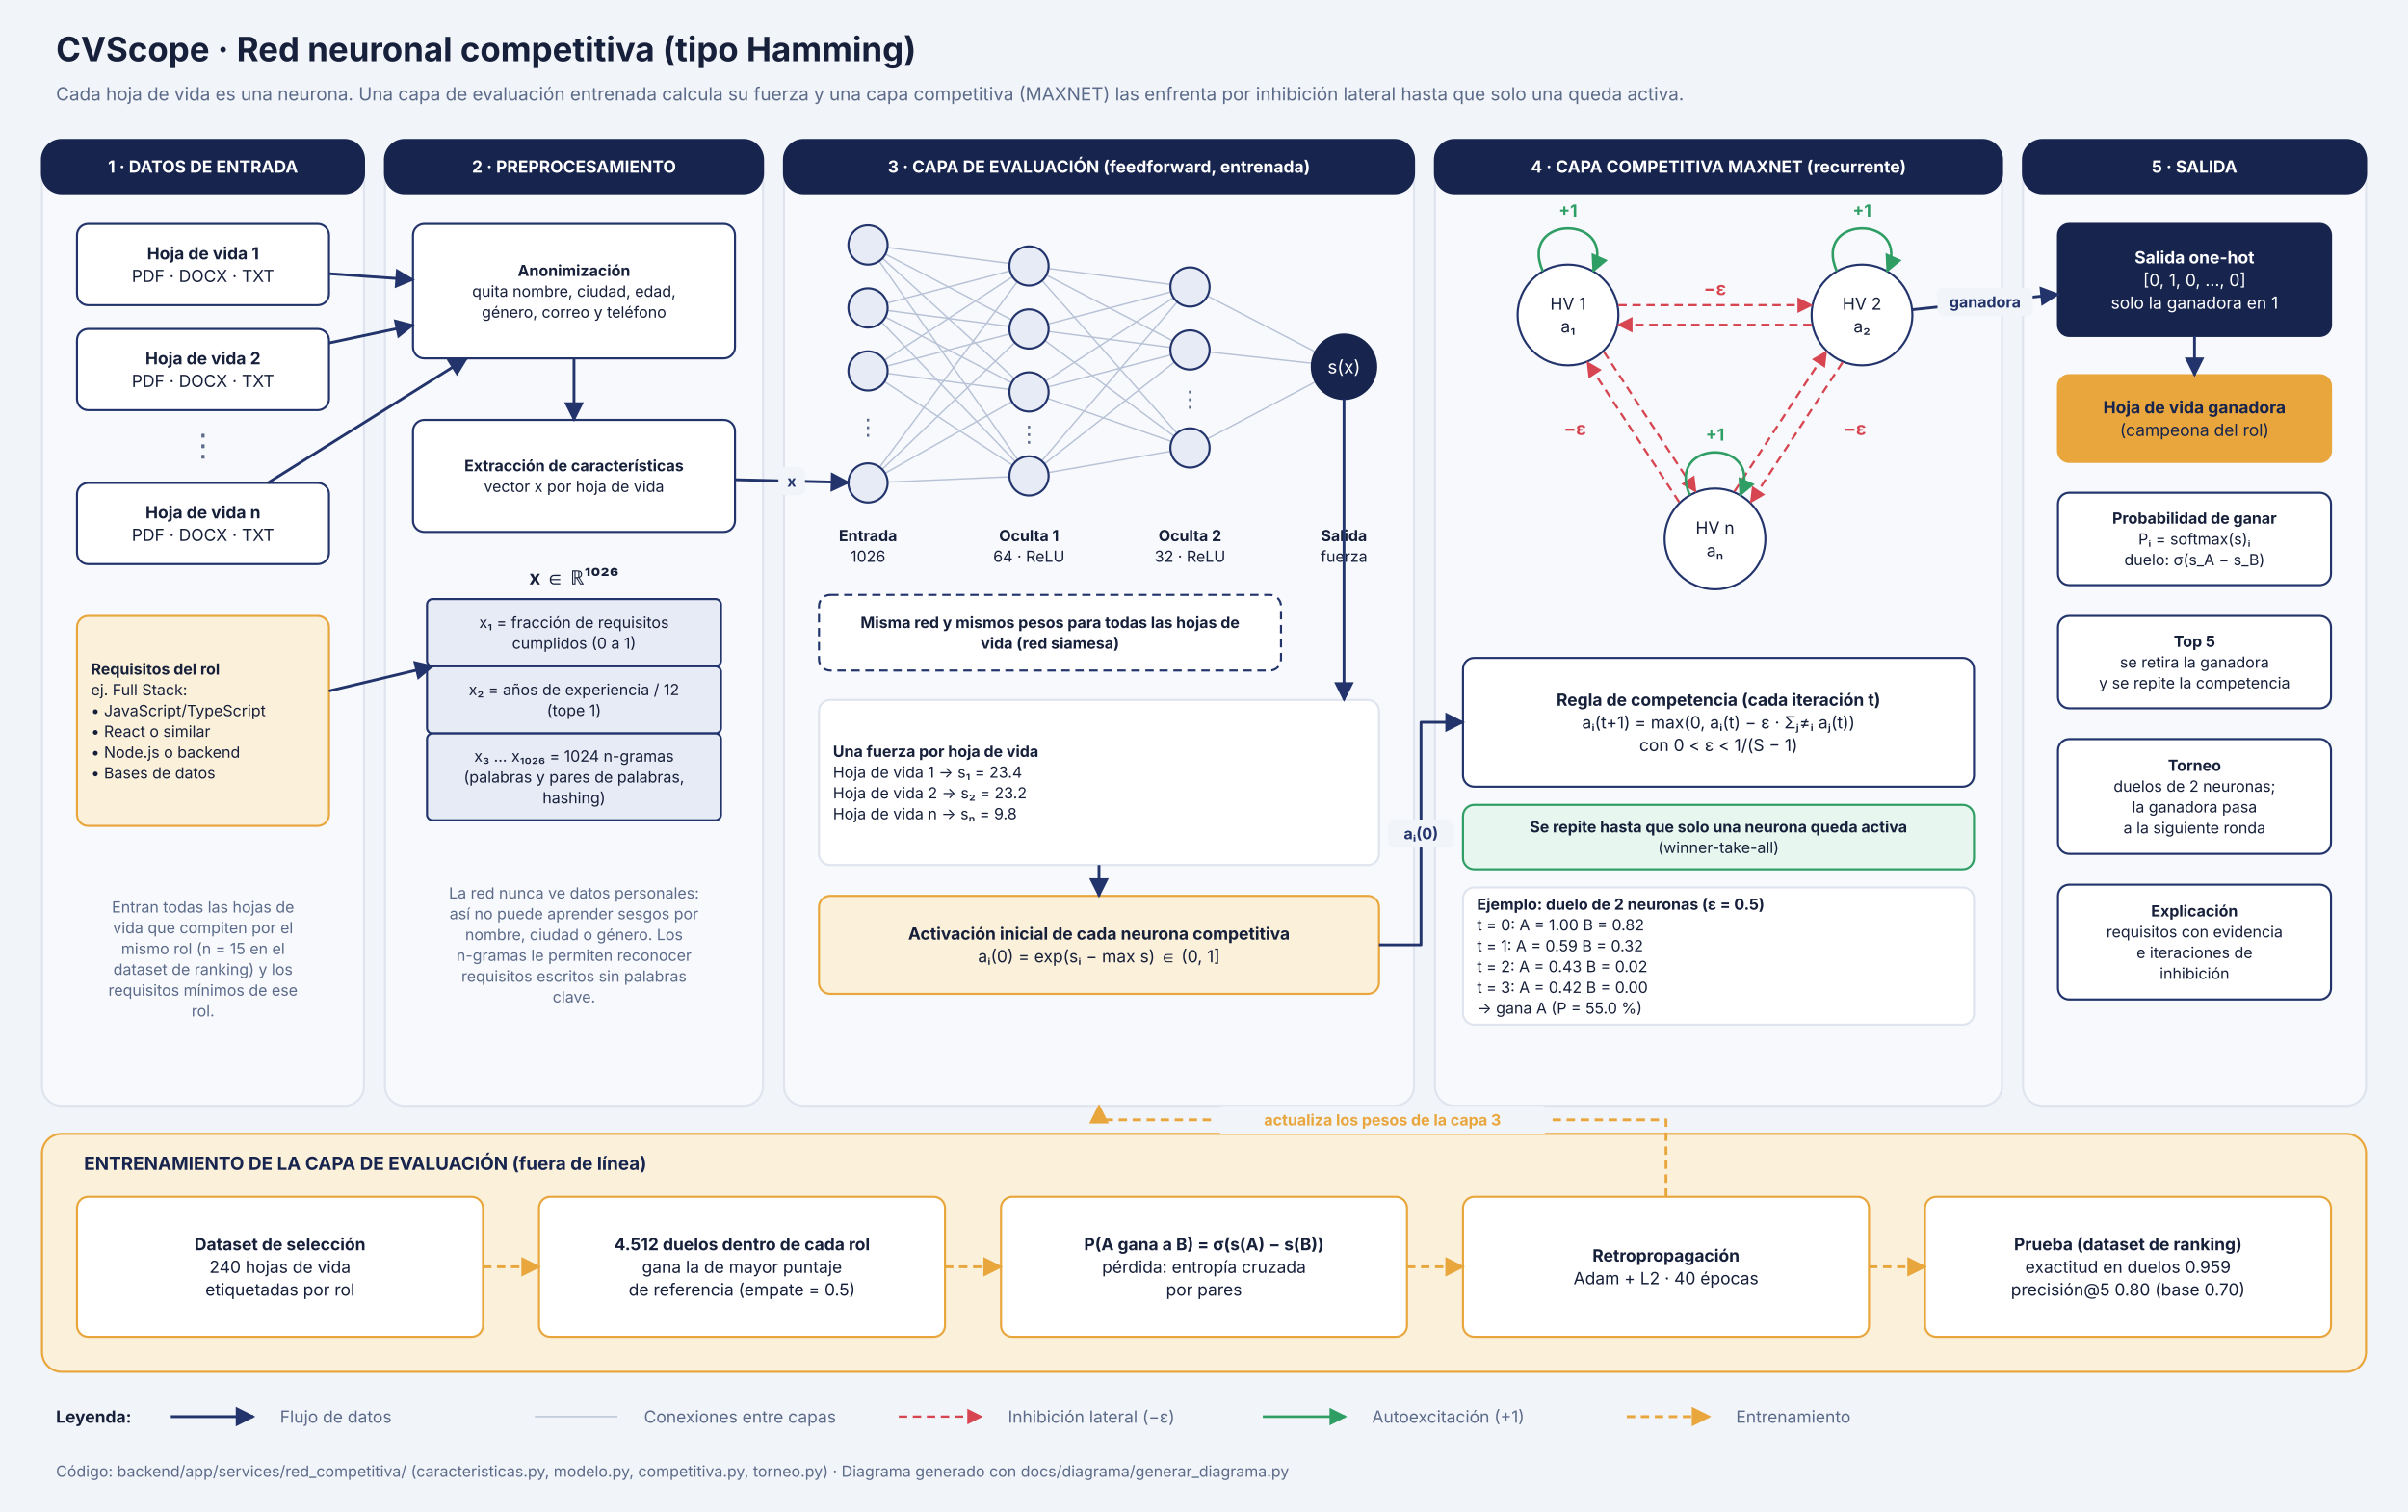
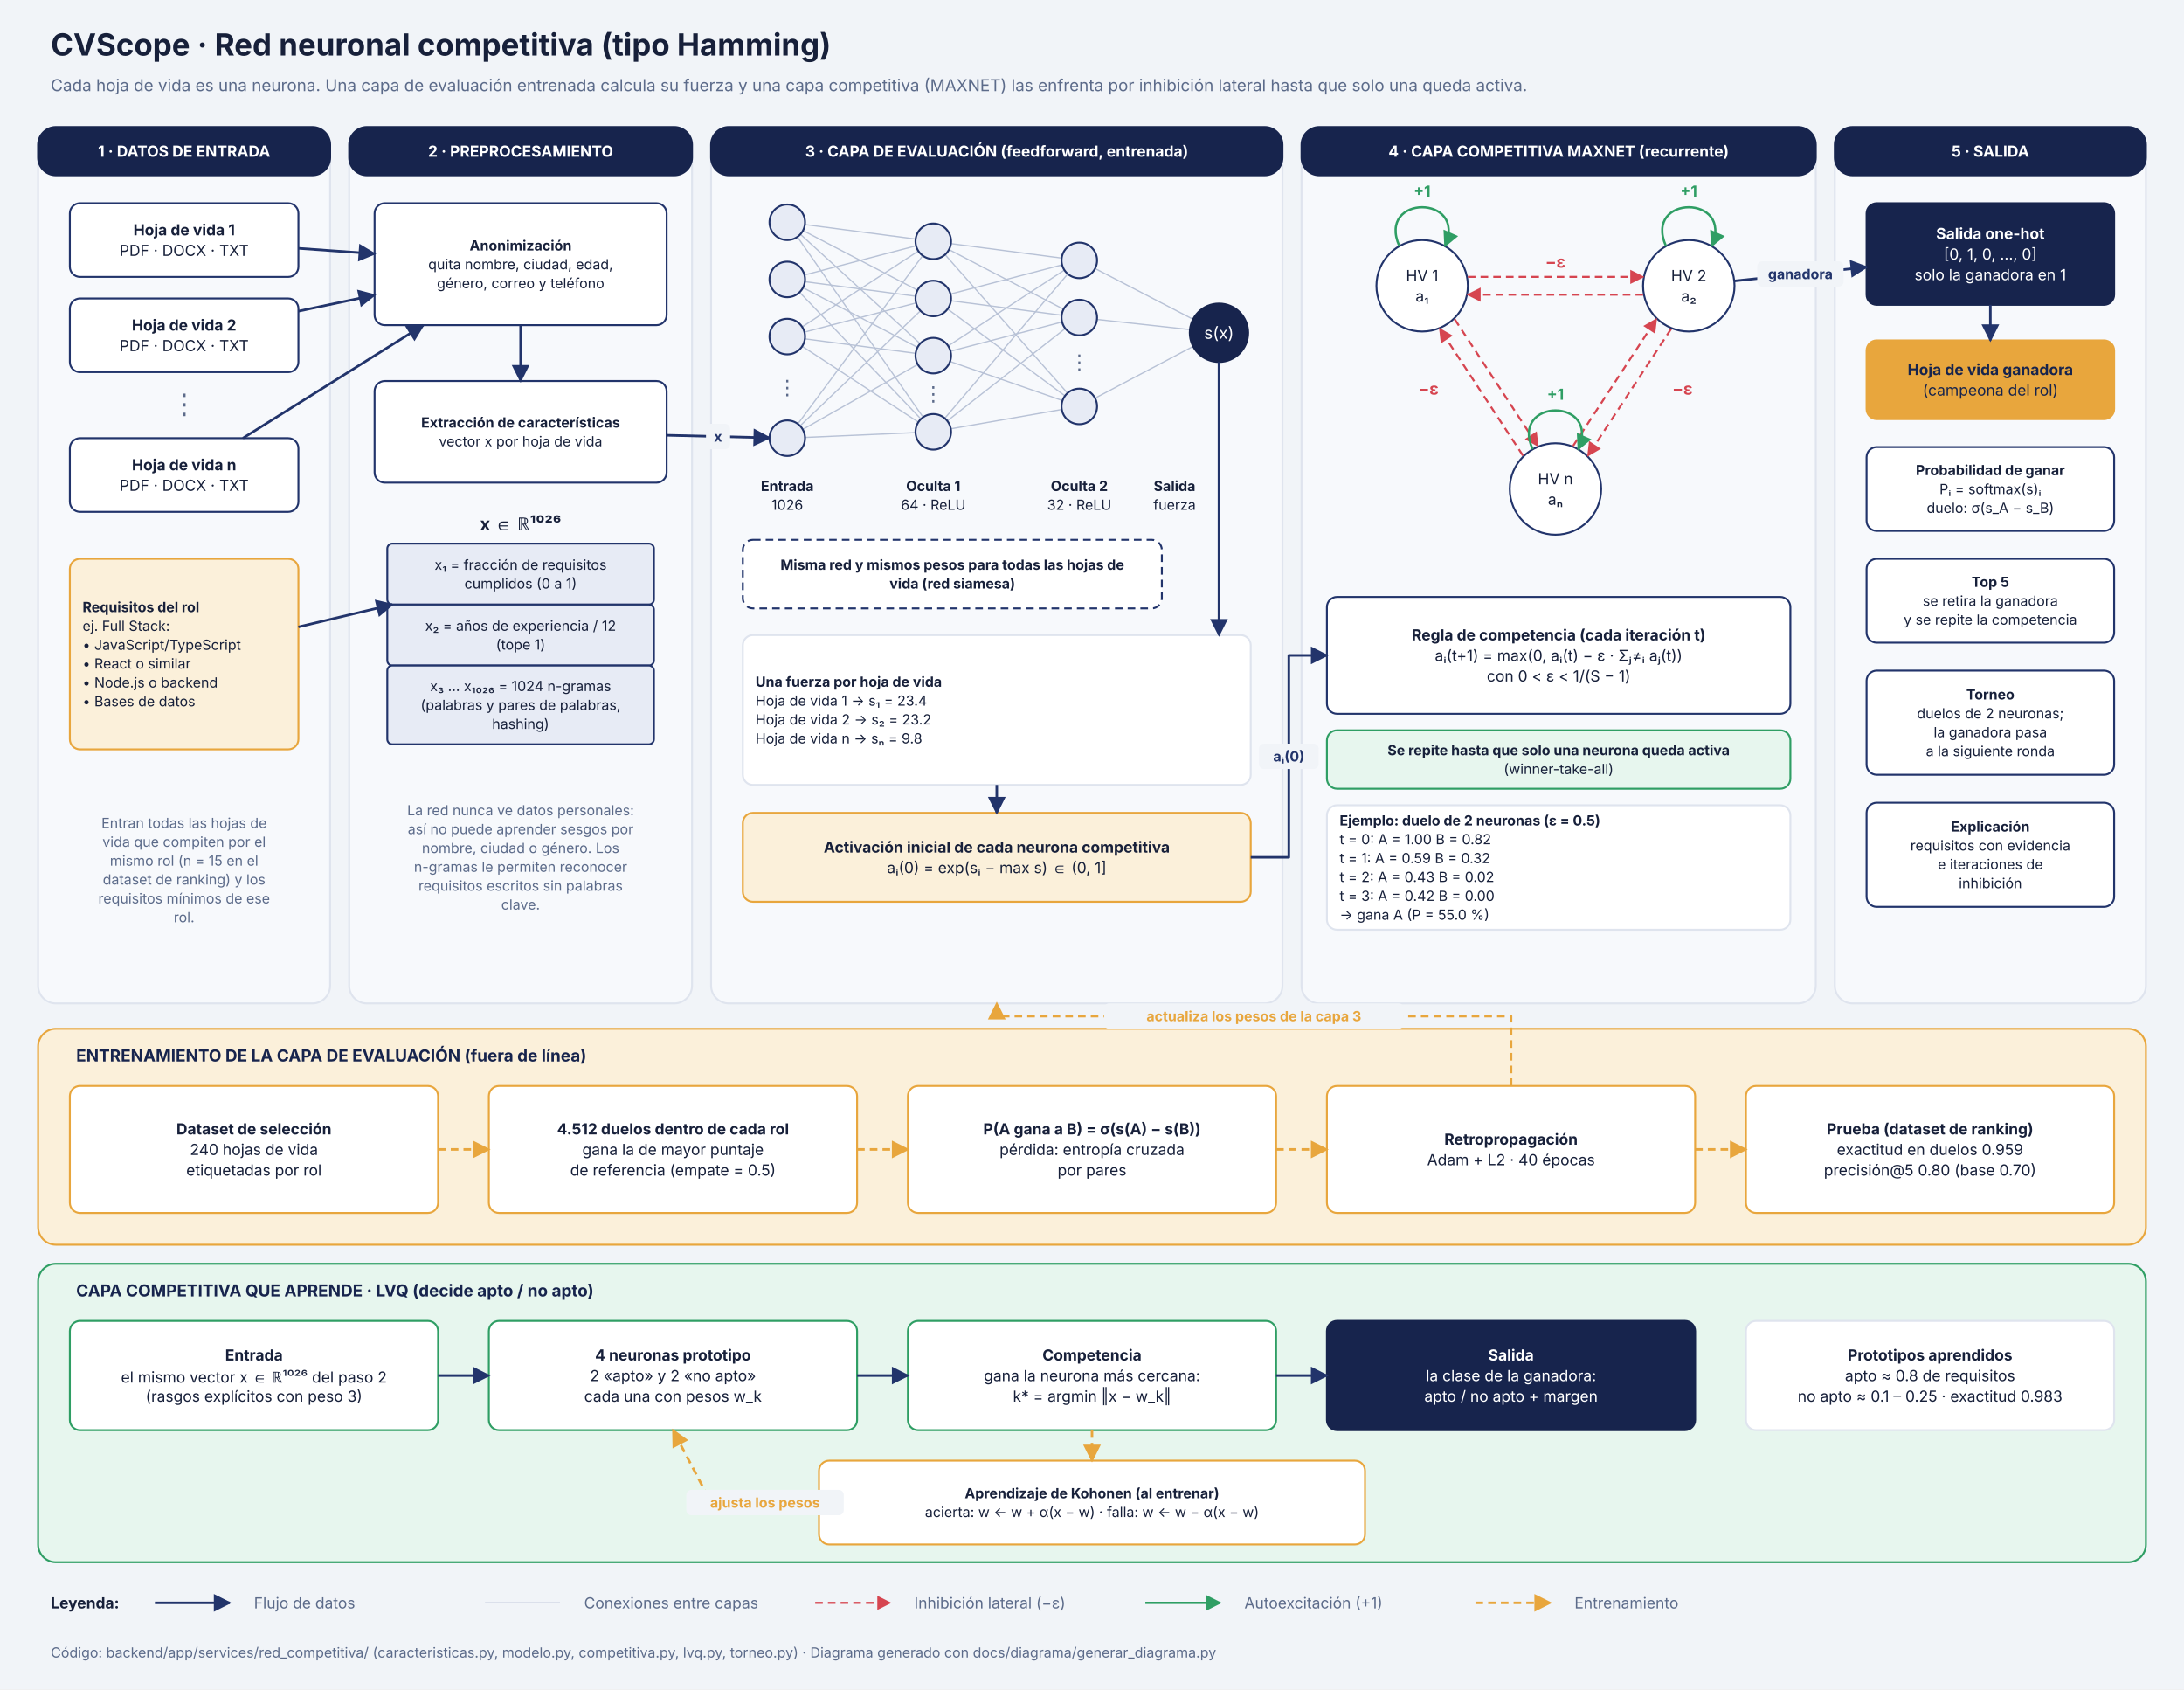
- <svg xmlns="http://www.w3.org/2000/svg" viewBox="0 0 1720 1080" width="1720" height="1080" font-family="Inter, Helvetica, Arial, sans-serif">
+ <svg xmlns="http://www.w3.org/2000/svg" viewBox="0 0 1720 1330" width="1720" height="1330" font-family="Inter, Helvetica, Arial, sans-serif">
  <defs>
    <marker id="punta-flujo" viewBox="0 0 10 10" refX="9" refY="5" markerWidth="7" markerHeight="7" orient="auto-start-reverse">
      <path d="M0,0 L10,5 L0,10 z" fill="#22346b" />
    </marker>
    <marker id="punta-conexion" viewBox="0 0 10 10" refX="9" refY="5" markerWidth="7" markerHeight="7" orient="auto-start-reverse">
      <path d="M0,0 L10,5 L0,10 z" fill="#b8c2d6" />
    </marker>
    <marker id="punta-inhibicion" viewBox="0 0 10 10" refX="9" refY="5" markerWidth="7" markerHeight="7" orient="auto-start-reverse">
      <path d="M0,0 L10,5 L0,10 z" fill="#d64550" />
    </marker>
    <marker id="punta-excitacion" viewBox="0 0 10 10" refX="9" refY="5" markerWidth="7" markerHeight="7" orient="auto-start-reverse">
      <path d="M0,0 L10,5 L0,10 z" fill="#2f9e64" />
    </marker>
    <marker id="punta-entrenamiento" viewBox="0 0 10 10" refX="9" refY="5" markerWidth="7" markerHeight="7" orient="auto-start-reverse">
      <path d="M0,0 L10,5 L0,10 z" fill="#e8a63d" />
    </marker>
  </defs>
-   <rect width="1720" height="1080" fill="#f1f4f8" />
+   <rect width="1720" height="1330" fill="#f1f4f8" />
  <rect x="30" y="100" width="230" height="690" rx="14" fill="#f7f9fc" stroke="#dfe4ee" stroke-width="1.5" />
  <rect x="30" y="100" width="230" height="38" rx="14" fill="#17244d" stroke="#17244d" stroke-width="1.5" />
  <text x="145.0" y="119.0" font-size="12" font-weight="700" fill="#ffffff" text-anchor="middle" dominant-baseline="central">1 · DATOS DE ENTRADA</text>
  <rect x="275" y="100" width="270" height="690" rx="14" fill="#f7f9fc" stroke="#dfe4ee" stroke-width="1.5" />
  <rect x="275" y="100" width="270" height="38" rx="14" fill="#17244d" stroke="#17244d" stroke-width="1.5" />
  <text x="410.0" y="119.0" font-size="12" font-weight="700" fill="#ffffff" text-anchor="middle" dominant-baseline="central">2 · PREPROCESAMIENTO</text>
  <rect x="560" y="100" width="450" height="690" rx="14" fill="#f7f9fc" stroke="#dfe4ee" stroke-width="1.5" />
  <rect x="560" y="100" width="450" height="38" rx="14" fill="#17244d" stroke="#17244d" stroke-width="1.5" />
  <text x="785.0" y="119.0" font-size="12" font-weight="700" fill="#ffffff" text-anchor="middle" dominant-baseline="central">3 · CAPA DE EVALUACIÓN (feedforward, entrenada)</text>
  <rect x="1025" y="100" width="405" height="690" rx="14" fill="#f7f9fc" stroke="#dfe4ee" stroke-width="1.5" />
  <rect x="1025" y="100" width="405" height="38" rx="14" fill="#17244d" stroke="#17244d" stroke-width="1.5" />
  <text x="1227.5" y="119.0" font-size="12" font-weight="700" fill="#ffffff" text-anchor="middle" dominant-baseline="central">4 · CAPA COMPETITIVA MAXNET (recurrente)</text>
  <rect x="1445" y="100" width="245" height="690" rx="14" fill="#f7f9fc" stroke="#dfe4ee" stroke-width="1.5" />
  <rect x="1445" y="100" width="245" height="38" rx="14" fill="#17244d" stroke="#17244d" stroke-width="1.5" />
  <text x="1567.5" y="119.0" font-size="12" font-weight="700" fill="#ffffff" text-anchor="middle" dominant-baseline="central">5 · SALIDA</text>
  <rect x="30" y="810" width="1660" height="170" rx="14" fill="#fbf0da" stroke="#e8a63d" stroke-width="1.5" />
+   <rect x="30" y="995" width="1660" height="235" rx="14" fill="#e7f6ee" stroke="#2f9e64" stroke-width="1.5" />
  <polyline points="633.9,176.8 721.1,188.2" fill="none" stroke="#b8c2d6" stroke-width="1" stroke-linejoin="round" />
  <polyline points="632.4,181.5 722.6,228.5" fill="none" stroke="#b8c2d6" stroke-width="1" stroke-linejoin="round" />
  <polyline points="630.3,184.4 724.7,270.6" fill="none" stroke="#b8c2d6" stroke-width="1" stroke-linejoin="round" />
  <polyline points="628.0,186.5 727.0,328.5" fill="none" stroke="#b8c2d6" stroke-width="1" stroke-linejoin="round" />
  <polyline points="633.5,216.5 721.5,193.5" fill="none" stroke="#b8c2d6" stroke-width="1" stroke-linejoin="round" />
  <polyline points="633.9,221.8 721.1,233.2" fill="none" stroke="#b8c2d6" stroke-width="1" stroke-linejoin="round" />
  <polyline points="632.4,226.5 722.6,273.5" fill="none" stroke="#b8c2d6" stroke-width="1" stroke-linejoin="round" />
  <polyline points="629.7,230.1 725.3,329.9" fill="none" stroke="#b8c2d6" stroke-width="1" stroke-linejoin="round" />
  <polyline points="631.7,257.4 723.3,197.6" fill="none" stroke="#b8c2d6" stroke-width="1" stroke-linejoin="round" />
  <polyline points="633.5,261.5 721.5,238.5" fill="none" stroke="#b8c2d6" stroke-width="1" stroke-linejoin="round" />
  <polyline points="633.9,266.8 721.1,278.2" fill="none" stroke="#b8c2d6" stroke-width="1" stroke-linejoin="round" />
  <polyline points="631.7,272.6 723.3,332.4" fill="none" stroke="#b8c2d6" stroke-width="1" stroke-linejoin="round" />
  <polyline points="628.3,333.8 726.7,201.2" fill="none" stroke="#b8c2d6" stroke-width="1" stroke-linejoin="round" />
  <polyline points="630.1,335.3 724.9,244.7" fill="none" stroke="#b8c2d6" stroke-width="1" stroke-linejoin="round" />
  <polyline points="632.2,338.1 722.8,286.9" fill="none" stroke="#b8c2d6" stroke-width="1" stroke-linejoin="round" />
  <polyline points="634.0,344.4 721.0,340.6" fill="none" stroke="#b8c2d6" stroke-width="1" stroke-linejoin="round" />
  <polyline points="748.9,191.8 836.1,203.2" fill="none" stroke="#b8c2d6" stroke-width="1" stroke-linejoin="round" />
  <polyline points="747.4,196.5 837.6,243.5" fill="none" stroke="#b8c2d6" stroke-width="1" stroke-linejoin="round" />
  <polyline points="744.3,200.5 840.7,309.5" fill="none" stroke="#b8c2d6" stroke-width="1" stroke-linejoin="round" />
  <polyline points="748.5,231.5 836.5,208.5" fill="none" stroke="#b8c2d6" stroke-width="1" stroke-linejoin="round" />
  <polyline points="748.9,236.8 836.1,248.2" fill="none" stroke="#b8c2d6" stroke-width="1" stroke-linejoin="round" />
  <polyline points="746.3,243.3 838.7,311.7" fill="none" stroke="#b8c2d6" stroke-width="1" stroke-linejoin="round" />
  <polyline points="746.7,272.4 838.3,212.6" fill="none" stroke="#b8c2d6" stroke-width="1" stroke-linejoin="round" />
  <polyline points="748.5,276.5 836.5,253.5" fill="none" stroke="#b8c2d6" stroke-width="1" stroke-linejoin="round" />
  <polyline points="748.2,284.6 836.8,315.4" fill="none" stroke="#b8c2d6" stroke-width="1" stroke-linejoin="round" />
  <polyline points="744.1,329.3 840.9,215.7" fill="none" stroke="#b8c2d6" stroke-width="1" stroke-linejoin="round" />
  <polyline points="746.0,331.4 839.0,258.6" fill="none" stroke="#b8c2d6" stroke-width="1" stroke-linejoin="round" />
  <polyline points="748.8,337.6 836.2,322.4" fill="none" stroke="#b8c2d6" stroke-width="1" stroke-linejoin="round" />
  <polyline points="862.4,211.4 939.6,251.4" fill="none" stroke="#b8c2d6" stroke-width="1" stroke-linejoin="round" />
  <polyline points="863.9,251.5 937.1,259.5" fill="none" stroke="#b8c2d6" stroke-width="1" stroke-linejoin="round" />
  <polyline points="862.4,313.5 939.7,272.7" fill="none" stroke="#b8c2d6" stroke-width="1" stroke-linejoin="round" />
-   <polyline points="382.0,1012.0 441.0,1012.0" fill="none" stroke="#b8c2d6" stroke-width="1" stroke-linejoin="round" />
+   <polyline points="382.0,1262.0 441.0,1262.0" fill="none" stroke="#b8c2d6" stroke-width="1" stroke-linejoin="round" />
  <text x="40.0" y="35.0" font-size="24" font-weight="700" fill="#17203a" text-anchor="start" dominant-baseline="central">CVScope · Red neuronal competitiva (tipo Hamming)</text>
  <text x="40.0" y="67.0" font-size="13" font-weight="400" fill="#5c6b8a" text-anchor="start" dominant-baseline="central">Cada hoja de vida es una neurona. Una capa de evaluación entrenada calcula su fuerza y una capa competitiva (MAXNET) las enfrenta por inhibición lateral hasta que solo una queda activa.</text>
  <rect x="55" y="160" width="180" height="58" rx="8" fill="#ffffff" stroke="#22346b" stroke-width="1.5" />
  <text x="145.0" y="180.9" font-size="12" font-weight="700" fill="#17203a" text-anchor="middle" dominant-baseline="central">Hoja de vida 1</text>
  <text x="145.0" y="197.1" font-size="12" font-weight="400" fill="#17203a" text-anchor="middle" dominant-baseline="central">PDF · DOCX · TXT</text>
  <rect x="55" y="235" width="180" height="58" rx="8" fill="#ffffff" stroke="#22346b" stroke-width="1.5" />
  <text x="145.0" y="255.9" font-size="12" font-weight="700" fill="#17203a" text-anchor="middle" dominant-baseline="central">Hoja de vida 2</text>
  <text x="145.0" y="272.1" font-size="12" font-weight="400" fill="#17203a" text-anchor="middle" dominant-baseline="central">PDF · DOCX · TXT</text>
  <rect x="55" y="345" width="180" height="58" rx="8" fill="#ffffff" stroke="#22346b" stroke-width="1.5" />
  <text x="145.0" y="365.9" font-size="12" font-weight="700" fill="#17203a" text-anchor="middle" dominant-baseline="central">Hoja de vida n</text>
  <text x="145.0" y="382.1" font-size="12" font-weight="400" fill="#17203a" text-anchor="middle" dominant-baseline="central">PDF · DOCX · TXT</text>
  <text x="145.0" y="318.0" font-size="22" font-weight="400" fill="#5c6b8a" text-anchor="middle" dominant-baseline="central">⋮</text>
  <rect x="55" y="440" width="180" height="150" rx="8" fill="#fbf0da" stroke="#e8a63d" stroke-width="1.5" />
  <text x="65.0" y="477.9" font-size="11" font-weight="700" fill="#17203a" text-anchor="start" dominant-baseline="central">Requisitos del rol</text>
  <text x="65.0" y="492.7" font-size="11" font-weight="400" fill="#17203a" text-anchor="start" dominant-baseline="central">ej. Full Stack:</text>
  <text x="65.0" y="507.6" font-size="11" font-weight="400" fill="#17203a" text-anchor="start" dominant-baseline="central">• JavaScript/TypeScript</text>
  <text x="65.0" y="522.4" font-size="11" font-weight="400" fill="#17203a" text-anchor="start" dominant-baseline="central">• React o similar</text>
  <text x="65.0" y="537.3" font-size="11" font-weight="400" fill="#17203a" text-anchor="start" dominant-baseline="central">• Node.js o backend</text>
  <text x="65.0" y="552.1" font-size="11" font-weight="400" fill="#17203a" text-anchor="start" dominant-baseline="central">• Bases de datos</text>
  <text x="145.0" y="647.9" font-size="11" font-weight="400" fill="#5c6b8a" text-anchor="middle" dominant-baseline="central">Entran todas las hojas de</text>
  <text x="145.0" y="662.7" font-size="11" font-weight="400" fill="#5c6b8a" text-anchor="middle" dominant-baseline="central">vida que compiten por el</text>
  <text x="145.0" y="677.6" font-size="11" font-weight="400" fill="#5c6b8a" text-anchor="middle" dominant-baseline="central">mismo rol (n = 15 en el</text>
  <text x="145.0" y="692.4" font-size="11" font-weight="400" fill="#5c6b8a" text-anchor="middle" dominant-baseline="central">dataset de ranking) y los</text>
  <text x="145.0" y="707.3" font-size="11" font-weight="400" fill="#5c6b8a" text-anchor="middle" dominant-baseline="central">requisitos mínimos de ese</text>
  <text x="145.0" y="722.1" font-size="11" font-weight="400" fill="#5c6b8a" text-anchor="middle" dominant-baseline="central">rol.</text>
  <rect x="295" y="160" width="230" height="96" rx="8" fill="#ffffff" stroke="#22346b" stroke-width="1.5" />
  <text x="410.0" y="193.2" font-size="11" font-weight="700" fill="#17203a" text-anchor="middle" dominant-baseline="central">Anonimización</text>
  <text x="410.0" y="208.0" font-size="11" font-weight="400" fill="#17203a" text-anchor="middle" dominant-baseline="central">quita nombre, ciudad, edad,</text>
  <text x="410.0" y="222.9" font-size="11" font-weight="400" fill="#17203a" text-anchor="middle" dominant-baseline="central">género, correo y teléfono</text>
  <rect x="295" y="300" width="230" height="80" rx="8" fill="#ffffff" stroke="#22346b" stroke-width="1.5" />
  <text x="410.0" y="332.6" font-size="11" font-weight="700" fill="#17203a" text-anchor="middle" dominant-baseline="central">Extracción de características</text>
  <text x="410.0" y="347.4" font-size="11" font-weight="400" fill="#17203a" text-anchor="middle" dominant-baseline="central">vector x por hoja de vida</text>
  <text x="410.0" y="411.0" font-size="14" font-weight="700" fill="#17203a" text-anchor="middle" dominant-baseline="central">x ∈ ℝ¹⁰²⁶</text>
  <rect x="305" y="428" width="210" height="48" rx="4" fill="#e7ebf5" stroke="#22346b" stroke-width="1.5" />
  <text x="410.0" y="444.6" font-size="11" font-weight="400" fill="#17203a" text-anchor="middle" dominant-baseline="central">x₁ = fracción de requisitos</text>
  <text x="410.0" y="459.4" font-size="11" font-weight="400" fill="#17203a" text-anchor="middle" dominant-baseline="central">cumplidos (0 a 1)</text>
  <rect x="305" y="476" width="210" height="48" rx="4" fill="#e7ebf5" stroke="#22346b" stroke-width="1.5" />
  <text x="410.0" y="492.6" font-size="11" font-weight="400" fill="#17203a" text-anchor="middle" dominant-baseline="central">x₂ = años de experiencia / 12</text>
  <text x="410.0" y="507.4" font-size="11" font-weight="400" fill="#17203a" text-anchor="middle" dominant-baseline="central">(tope 1)</text>
  <rect x="305" y="524" width="210" height="62" rx="4" fill="#e7ebf5" stroke="#22346b" stroke-width="1.5" />
  <text x="410.0" y="540.1" font-size="11" font-weight="400" fill="#17203a" text-anchor="middle" dominant-baseline="central">x₃ … x₁₀₂₆ = 1024 n-gramas</text>
  <text x="410.0" y="555.0" font-size="11" font-weight="400" fill="#17203a" text-anchor="middle" dominant-baseline="central">(palabras y pares de palabras,</text>
  <text x="410.0" y="569.9" font-size="11" font-weight="400" fill="#17203a" text-anchor="middle" dominant-baseline="central">hashing)</text>
  <text x="410.0" y="637.9" font-size="11" font-weight="400" fill="#5c6b8a" text-anchor="middle" dominant-baseline="central">La red nunca ve datos personales:</text>
  <text x="410.0" y="652.7" font-size="11" font-weight="400" fill="#5c6b8a" text-anchor="middle" dominant-baseline="central">así no puede aprender sesgos por</text>
  <text x="410.0" y="667.6" font-size="11" font-weight="400" fill="#5c6b8a" text-anchor="middle" dominant-baseline="central">nombre, ciudad o género. Los</text>
  <text x="410.0" y="682.4" font-size="11" font-weight="400" fill="#5c6b8a" text-anchor="middle" dominant-baseline="central">n-gramas le permiten reconocer</text>
  <text x="410.0" y="697.3" font-size="11" font-weight="400" fill="#5c6b8a" text-anchor="middle" dominant-baseline="central">requisitos escritos sin palabras</text>
  <text x="410.0" y="712.1" font-size="11" font-weight="400" fill="#5c6b8a" text-anchor="middle" dominant-baseline="central">clave.</text>
  <ellipse cx="620.0" cy="175.0" rx="14.0" ry="14.0" fill="#e7ebf5" stroke="#22346b" stroke-width="1.5" />
  <ellipse cx="620.0" cy="220.0" rx="14.0" ry="14.0" fill="#e7ebf5" stroke="#22346b" stroke-width="1.5" />
  <ellipse cx="620.0" cy="265.0" rx="14.0" ry="14.0" fill="#e7ebf5" stroke="#22346b" stroke-width="1.5" />
  <ellipse cx="620.0" cy="345.0" rx="14.0" ry="14.0" fill="#e7ebf5" stroke="#22346b" stroke-width="1.5" />
  <text x="620.0" y="305.0" font-size="16" font-weight="400" fill="#5c6b8a" text-anchor="middle" dominant-baseline="central">⋮</text>
  <text x="620.0" y="382.6" font-size="11" font-weight="700" fill="#17203a" text-anchor="middle" dominant-baseline="central">Entrada</text>
  <text x="620.0" y="397.4" font-size="11" font-weight="400" fill="#17203a" text-anchor="middle" dominant-baseline="central">1026</text>
  <ellipse cx="735.0" cy="190.0" rx="14.0" ry="14.0" fill="#e7ebf5" stroke="#22346b" stroke-width="1.5" />
  <ellipse cx="735.0" cy="235.0" rx="14.0" ry="14.0" fill="#e7ebf5" stroke="#22346b" stroke-width="1.5" />
  <ellipse cx="735.0" cy="280.0" rx="14.0" ry="14.0" fill="#e7ebf5" stroke="#22346b" stroke-width="1.5" />
  <ellipse cx="735.0" cy="340.0" rx="14.0" ry="14.0" fill="#e7ebf5" stroke="#22346b" stroke-width="1.5" />
  <text x="735.0" y="310.0" font-size="16" font-weight="400" fill="#5c6b8a" text-anchor="middle" dominant-baseline="central">⋮</text>
  <text x="735.0" y="382.6" font-size="11" font-weight="700" fill="#17203a" text-anchor="middle" dominant-baseline="central">Oculta 1</text>
  <text x="735.0" y="397.4" font-size="11" font-weight="400" fill="#17203a" text-anchor="middle" dominant-baseline="central">64 · ReLU</text>
  <ellipse cx="850.0" cy="205.0" rx="14.0" ry="14.0" fill="#e7ebf5" stroke="#22346b" stroke-width="1.5" />
  <ellipse cx="850.0" cy="250.0" rx="14.0" ry="14.0" fill="#e7ebf5" stroke="#22346b" stroke-width="1.5" />
  <ellipse cx="850.0" cy="320.0" rx="14.0" ry="14.0" fill="#e7ebf5" stroke="#22346b" stroke-width="1.5" />
  <text x="850.0" y="285.0" font-size="16" font-weight="400" fill="#5c6b8a" text-anchor="middle" dominant-baseline="central">⋮</text>
  <text x="850.0" y="382.6" font-size="11" font-weight="700" fill="#17203a" text-anchor="middle" dominant-baseline="central">Oculta 2</text>
  <text x="850.0" y="397.4" font-size="11" font-weight="400" fill="#17203a" text-anchor="middle" dominant-baseline="central">32 · ReLU</text>
  <ellipse cx="960.0" cy="262.0" rx="23.0" ry="23.0" fill="#17244d" stroke="#17244d" stroke-width="1.5" />
  <text x="960.0" y="262.0" font-size="13" font-weight="400" fill="#ffffff" text-anchor="middle" dominant-baseline="central">s(x)</text>
-   <text x="960.0" y="382.6" font-size="11" font-weight="700" fill="#17203a" text-anchor="middle" dominant-baseline="central">Salida</text>
-   <text x="960.0" y="397.4" font-size="11" font-weight="400" fill="#17203a" text-anchor="middle" dominant-baseline="central">fuerza</text>
+   <text x="925.0" y="382.6" font-size="11" font-weight="700" fill="#17203a" text-anchor="middle" dominant-baseline="central">Salida</text>
+   <text x="925.0" y="397.4" font-size="11" font-weight="400" fill="#17203a" text-anchor="middle" dominant-baseline="central">fuerza</text>
  <rect x="585" y="425" width="330" height="54" rx="8" fill="#ffffff" stroke="#22346b" stroke-width="1.5" stroke-dasharray="6 4" />
  <text x="750.0" y="444.6" font-size="11" font-weight="700" fill="#17203a" text-anchor="middle" dominant-baseline="central">Misma red y mismos pesos para todas las hojas de</text>
  <text x="750.0" y="459.4" font-size="11" font-weight="700" fill="#17203a" text-anchor="middle" dominant-baseline="central">vida (red siamesa)</text>
  <rect x="585" y="500" width="400" height="118" rx="8" fill="#ffffff" stroke="#dfe4ee" stroke-width="1.5" />
  <text x="595.0" y="536.7" font-size="11" font-weight="700" fill="#17203a" text-anchor="start" dominant-baseline="central">Una fuerza por hoja de vida</text>
  <text x="595.0" y="551.6" font-size="11" font-weight="400" fill="#17203a" text-anchor="start" dominant-baseline="central">Hoja de vida 1  →  s₁ = 23.4</text>
  <text x="595.0" y="566.4" font-size="11" font-weight="400" fill="#17203a" text-anchor="start" dominant-baseline="central">Hoja de vida 2  →  s₂ = 23.2</text>
  <text x="595.0" y="581.3" font-size="11" font-weight="400" fill="#17203a" text-anchor="start" dominant-baseline="central">Hoja de vida n  →  sₙ = 9.8</text>
  <rect x="585" y="640" width="400" height="70" rx="8" fill="#fbf0da" stroke="#e8a63d" stroke-width="1.5" />
  <text x="785.0" y="666.9" font-size="12" font-weight="700" fill="#17203a" text-anchor="middle" dominant-baseline="central">Activación inicial de cada neurona competitiva</text>
  <text x="785.0" y="683.1" font-size="12" font-weight="400" fill="#17203a" text-anchor="middle" dominant-baseline="central">aᵢ(0) = exp(sᵢ − max s)   ∈ (0, 1]</text>
  <ellipse cx="1120.0" cy="225.0" rx="36.0" ry="36.0" fill="#ffffff" stroke="#22346b" stroke-width="1.5" />
  <text x="1120.0" y="216.9" font-size="12" font-weight="400" fill="#17203a" text-anchor="middle" dominant-baseline="central">HV 1</text>
  <text x="1120.0" y="233.1" font-size="12" font-weight="400" fill="#17203a" text-anchor="middle" dominant-baseline="central">a₁</text>
  <ellipse cx="1330.0" cy="225.0" rx="36.0" ry="36.0" fill="#ffffff" stroke="#22346b" stroke-width="1.5" />
  <text x="1330.0" y="216.9" font-size="12" font-weight="400" fill="#17203a" text-anchor="middle" dominant-baseline="central">HV 2</text>
  <text x="1330.0" y="233.1" font-size="12" font-weight="400" fill="#17203a" text-anchor="middle" dominant-baseline="central">a₂</text>
  <ellipse cx="1225.0" cy="385.0" rx="36.0" ry="36.0" fill="#ffffff" stroke="#22346b" stroke-width="1.5" />
  <text x="1225.0" y="376.9" font-size="12" font-weight="400" fill="#17203a" text-anchor="middle" dominant-baseline="central">HV n</text>
  <text x="1225.0" y="393.1" font-size="12" font-weight="400" fill="#17203a" text-anchor="middle" dominant-baseline="central">aₙ</text>
  <text x="1225.0" y="206.0" font-size="13" font-weight="700" fill="#d64550" text-anchor="middle" dominant-baseline="central">−ε</text>
  <text x="1125.0" y="306.0" font-size="13" font-weight="700" fill="#d64550" text-anchor="middle" dominant-baseline="central">−ε</text>
  <text x="1325.0" y="306.0" font-size="13" font-weight="700" fill="#d64550" text-anchor="middle" dominant-baseline="central">−ε</text>
  <rect x="1045" y="470" width="365" height="92" rx="8" fill="#ffffff" stroke="#22346b" stroke-width="1.5" />
  <text x="1227.5" y="499.8" font-size="12" font-weight="700" fill="#17203a" text-anchor="middle" dominant-baseline="central">Regla de competencia (cada iteración t)</text>
  <text x="1227.5" y="516.0" font-size="12" font-weight="400" fill="#17203a" text-anchor="middle" dominant-baseline="central">aᵢ(t+1) = max(0, aᵢ(t) − ε · Σⱼ≠ᵢ aⱼ(t))</text>
  <text x="1227.5" y="532.2" font-size="12" font-weight="400" fill="#17203a" text-anchor="middle" dominant-baseline="central">con 0 &lt; ε &lt; 1/(S − 1)</text>
  <rect x="1045" y="575" width="365" height="46" rx="8" fill="#e7f6ee" stroke="#2f9e64" stroke-width="1.5" />
  <text x="1227.5" y="590.6" font-size="11" font-weight="700" fill="#17203a" text-anchor="middle" dominant-baseline="central">Se repite hasta que solo una neurona queda activa</text>
  <text x="1227.5" y="605.4" font-size="11" font-weight="400" fill="#17203a" text-anchor="middle" dominant-baseline="central">(winner-take-all)</text>
  <rect x="1045" y="634" width="365" height="98" rx="8" fill="#ffffff" stroke="#dfe4ee" stroke-width="1.5" />
  <text x="1055.0" y="645.9" font-size="11" font-weight="700" fill="#17203a" text-anchor="start" dominant-baseline="central">Ejemplo: duelo de 2 neuronas (ε = 0.5)</text>
  <text x="1055.0" y="660.7" font-size="11" font-weight="400" fill="#17203a" text-anchor="start" dominant-baseline="central">t = 0:   A = 1.00   B = 0.82</text>
  <text x="1055.0" y="675.6" font-size="11" font-weight="400" fill="#17203a" text-anchor="start" dominant-baseline="central">t = 1:   A = 0.59   B = 0.32</text>
  <text x="1055.0" y="690.4" font-size="11" font-weight="400" fill="#17203a" text-anchor="start" dominant-baseline="central">t = 2:   A = 0.43   B = 0.02</text>
  <text x="1055.0" y="705.3" font-size="11" font-weight="400" fill="#17203a" text-anchor="start" dominant-baseline="central">t = 3:   A = 0.42   B = 0.00</text>
  <text x="1055.0" y="720.1" font-size="11" font-weight="400" fill="#17203a" text-anchor="start" dominant-baseline="central">→ gana A (P = 55.0 %)</text>
  <rect x="1470" y="160" width="195" height="80" rx="8" fill="#17244d" stroke="#17244d" stroke-width="1.5" />
  <text x="1567.5" y="183.8" font-size="12" font-weight="700" fill="#ffffff" text-anchor="middle" dominant-baseline="central">Salida one-hot</text>
  <text x="1567.5" y="200.0" font-size="12" font-weight="400" fill="#ffffff" text-anchor="middle" dominant-baseline="central">[0, 1, 0, …, 0]</text>
  <text x="1567.5" y="216.2" font-size="12" font-weight="400" fill="#ffffff" text-anchor="middle" dominant-baseline="central">solo la ganadora en 1</text>
  <rect x="1470" y="268" width="195" height="62" rx="8" fill="#e8a63d" stroke="#e8a63d" stroke-width="1.5" />
  <text x="1567.5" y="290.9" font-size="12" font-weight="700" fill="#17244d" text-anchor="middle" dominant-baseline="central">Hoja de vida ganadora</text>
  <text x="1567.5" y="307.1" font-size="12" font-weight="400" fill="#17244d" text-anchor="middle" dominant-baseline="central">(campeona del rol)</text>
  <rect x="1470" y="352" width="195" height="66" rx="8" fill="#ffffff" stroke="#22346b" stroke-width="1.5" />
  <text x="1567.5" y="370.1" font-size="11" font-weight="700" fill="#17203a" text-anchor="middle" dominant-baseline="central">Probabilidad de ganar</text>
  <text x="1567.5" y="385.0" font-size="11" font-weight="400" fill="#17203a" text-anchor="middle" dominant-baseline="central">Pᵢ = softmax(s)ᵢ</text>
  <text x="1567.5" y="399.8" font-size="11" font-weight="400" fill="#17203a" text-anchor="middle" dominant-baseline="central">duelo: σ(s_A − s_B)</text>
  <rect x="1470" y="440" width="195" height="66" rx="8" fill="#ffffff" stroke="#22346b" stroke-width="1.5" />
  <text x="1567.5" y="458.1" font-size="11" font-weight="700" fill="#17203a" text-anchor="middle" dominant-baseline="central">Top 5</text>
  <text x="1567.5" y="473.0" font-size="11" font-weight="400" fill="#17203a" text-anchor="middle" dominant-baseline="central">se retira la ganadora</text>
  <text x="1567.5" y="487.8" font-size="11" font-weight="400" fill="#17203a" text-anchor="middle" dominant-baseline="central">y se repite la competencia</text>
  <rect x="1470" y="528" width="195" height="82" rx="8" fill="#ffffff" stroke="#22346b" stroke-width="1.5" />
  <text x="1567.5" y="546.7" font-size="11" font-weight="700" fill="#17203a" text-anchor="middle" dominant-baseline="central">Torneo</text>
  <text x="1567.5" y="561.6" font-size="11" font-weight="400" fill="#17203a" text-anchor="middle" dominant-baseline="central">duelos de 2 neuronas;</text>
  <text x="1567.5" y="576.4" font-size="11" font-weight="400" fill="#17203a" text-anchor="middle" dominant-baseline="central">la ganadora pasa</text>
  <text x="1567.5" y="591.3" font-size="11" font-weight="400" fill="#17203a" text-anchor="middle" dominant-baseline="central">a la siguiente ronda</text>
  <rect x="1470" y="632" width="195" height="82" rx="8" fill="#ffffff" stroke="#22346b" stroke-width="1.5" />
  <text x="1567.5" y="650.7" font-size="11" font-weight="700" fill="#17203a" text-anchor="middle" dominant-baseline="central">Explicación</text>
  <text x="1567.5" y="665.6" font-size="11" font-weight="400" fill="#17203a" text-anchor="middle" dominant-baseline="central">requisitos con evidencia</text>
  <text x="1567.5" y="680.4" font-size="11" font-weight="400" fill="#17203a" text-anchor="middle" dominant-baseline="central">e iteraciones de</text>
  <text x="1567.5" y="695.3" font-size="11" font-weight="400" fill="#17203a" text-anchor="middle" dominant-baseline="central">inhibición</text>
  <text x="60.0" y="831.0" font-size="13" font-weight="700" fill="#17244d" text-anchor="start" dominant-baseline="central">ENTRENAMIENTO DE LA CAPA DE EVALUACIÓN (fuera de línea)</text>
  <rect x="55" y="855" width="290" height="100" rx="8" fill="#ffffff" stroke="#e8a63d" stroke-width="1.5" />
  <text x="200.0" y="888.8" font-size="12" font-weight="700" fill="#17203a" text-anchor="middle" dominant-baseline="central">Dataset de selección</text>
  <text x="200.0" y="905.0" font-size="12" font-weight="400" fill="#17203a" text-anchor="middle" dominant-baseline="central">240 hojas de vida</text>
  <text x="200.0" y="921.2" font-size="12" font-weight="400" fill="#17203a" text-anchor="middle" dominant-baseline="central">etiquetadas por rol</text>
  <rect x="385" y="855" width="290" height="100" rx="8" fill="#ffffff" stroke="#e8a63d" stroke-width="1.5" />
  <text x="530.0" y="888.8" font-size="12" font-weight="700" fill="#17203a" text-anchor="middle" dominant-baseline="central">4.512 duelos dentro de cada rol</text>
  <text x="530.0" y="905.0" font-size="12" font-weight="400" fill="#17203a" text-anchor="middle" dominant-baseline="central">gana la de mayor puntaje</text>
  <text x="530.0" y="921.2" font-size="12" font-weight="400" fill="#17203a" text-anchor="middle" dominant-baseline="central">de referencia (empate = 0.5)</text>
  <rect x="715" y="855" width="290" height="100" rx="8" fill="#ffffff" stroke="#e8a63d" stroke-width="1.5" />
  <text x="860.0" y="888.8" font-size="12" font-weight="700" fill="#17203a" text-anchor="middle" dominant-baseline="central">P(A gana a B) = σ(s(A) − s(B))</text>
  <text x="860.0" y="905.0" font-size="12" font-weight="400" fill="#17203a" text-anchor="middle" dominant-baseline="central">pérdida: entropía cruzada</text>
  <text x="860.0" y="921.2" font-size="12" font-weight="400" fill="#17203a" text-anchor="middle" dominant-baseline="central">por pares</text>
  <rect x="1045" y="855" width="290" height="100" rx="8" fill="#ffffff" stroke="#e8a63d" stroke-width="1.5" />
  <text x="1190.0" y="896.9" font-size="12" font-weight="700" fill="#17203a" text-anchor="middle" dominant-baseline="central">Retropropagación</text>
  <text x="1190.0" y="913.1" font-size="12" font-weight="400" fill="#17203a" text-anchor="middle" dominant-baseline="central">Adam + L2 · 40 épocas</text>
  <rect x="1375" y="855" width="290" height="100" rx="8" fill="#ffffff" stroke="#e8a63d" stroke-width="1.5" />
  <text x="1520.0" y="888.8" font-size="12" font-weight="700" fill="#17203a" text-anchor="middle" dominant-baseline="central">Prueba (dataset de ranking)</text>
  <text x="1520.0" y="905.0" font-size="12" font-weight="400" fill="#17203a" text-anchor="middle" dominant-baseline="central">exactitud en duelos 0.959</text>
  <text x="1520.0" y="921.2" font-size="12" font-weight="400" fill="#17203a" text-anchor="middle" dominant-baseline="central">precisión@5 0.80 (base 0.70)</text>
-   <text x="40.0" y="1012.0" font-size="12" font-weight="700" fill="#17203a" text-anchor="start" dominant-baseline="central">Leyenda:</text>
-   <text x="200.0" y="1012.0" font-size="12" font-weight="400" fill="#5c6b8a" text-anchor="start" dominant-baseline="central">Flujo de datos</text>
-   <text x="460.0" y="1012.0" font-size="12" font-weight="400" fill="#5c6b8a" text-anchor="start" dominant-baseline="central">Conexiones entre capas</text>
-   <text x="720.0" y="1012.0" font-size="12" font-weight="400" fill="#5c6b8a" text-anchor="start" dominant-baseline="central">Inhibición lateral (−ε)</text>
-   <text x="980.0" y="1012.0" font-size="12" font-weight="400" fill="#5c6b8a" text-anchor="start" dominant-baseline="central">Autoexcitación (+1)</text>
-   <text x="1240.0" y="1012.0" font-size="12" font-weight="400" fill="#5c6b8a" text-anchor="start" dominant-baseline="central">Entrenamiento</text>
-   <text x="40.0" y="1051.0" font-size="11" font-weight="400" fill="#5c6b8a" text-anchor="start" dominant-baseline="central">Código: backend/app/services/red_competitiva/ (caracteristicas.py, modelo.py, competitiva.py, torneo.py) · Diagrama generado con docs/diagrama/generar_diagrama.py</text>
+   <text x="60.0" y="1016.0" font-size="13" font-weight="700" fill="#17244d" text-anchor="start" dominant-baseline="central">CAPA COMPETITIVA QUE APRENDE · LVQ (decide apto / no apto)</text>
+   <rect x="55" y="1040" width="290" height="86" rx="8" fill="#ffffff" stroke="#2f9e64" stroke-width="1.5" />
+   <text x="200.0" y="1066.8" font-size="12" font-weight="700" fill="#17203a" text-anchor="middle" dominant-baseline="central">Entrada</text>
+   <text x="200.0" y="1083.0" font-size="12" font-weight="400" fill="#17203a" text-anchor="middle" dominant-baseline="central">el mismo vector x ∈ ℝ¹⁰²⁶ del paso 2</text>
+   <text x="200.0" y="1099.2" font-size="12" font-weight="400" fill="#17203a" text-anchor="middle" dominant-baseline="central">(rasgos explícitos con peso 3)</text>
+   <rect x="385" y="1040" width="290" height="86" rx="8" fill="#ffffff" stroke="#2f9e64" stroke-width="1.5" />
+   <text x="530.0" y="1066.8" font-size="12" font-weight="700" fill="#17203a" text-anchor="middle" dominant-baseline="central">4 neuronas prototipo</text>
+   <text x="530.0" y="1083.0" font-size="12" font-weight="400" fill="#17203a" text-anchor="middle" dominant-baseline="central">2 «apto» y 2 «no apto»</text>
+   <text x="530.0" y="1099.2" font-size="12" font-weight="400" fill="#17203a" text-anchor="middle" dominant-baseline="central">cada una con pesos w_k</text>
+   <rect x="715" y="1040" width="290" height="86" rx="8" fill="#ffffff" stroke="#2f9e64" stroke-width="1.5" />
+   <text x="860.0" y="1066.8" font-size="12" font-weight="700" fill="#17203a" text-anchor="middle" dominant-baseline="central">Competencia</text>
+   <text x="860.0" y="1083.0" font-size="12" font-weight="400" fill="#17203a" text-anchor="middle" dominant-baseline="central">gana la neurona más cercana:</text>
+   <text x="860.0" y="1099.2" font-size="12" font-weight="400" fill="#17203a" text-anchor="middle" dominant-baseline="central">k* = argmin ‖x − w_k‖</text>
+   <rect x="1045" y="1040" width="290" height="86" rx="8" fill="#17244d" stroke="#17244d" stroke-width="1.5" />
+   <text x="1190.0" y="1066.8" font-size="12" font-weight="700" fill="#ffffff" text-anchor="middle" dominant-baseline="central">Salida</text>
+   <text x="1190.0" y="1083.0" font-size="12" font-weight="400" fill="#ffffff" text-anchor="middle" dominant-baseline="central">la clase de la ganadora:</text>
+   <text x="1190.0" y="1099.2" font-size="12" font-weight="400" fill="#ffffff" text-anchor="middle" dominant-baseline="central">apto / no apto + margen</text>
+   <rect x="1375" y="1040" width="290" height="86" rx="8" fill="#ffffff" stroke="#dfe4ee" stroke-width="1.5" />
+   <text x="1520.0" y="1066.8" font-size="12" font-weight="700" fill="#17203a" text-anchor="middle" dominant-baseline="central">Prototipos aprendidos</text>
+   <text x="1520.0" y="1083.0" font-size="12" font-weight="400" fill="#17203a" text-anchor="middle" dominant-baseline="central">apto ≈ 0.8 de requisitos</text>
+   <text x="1520.0" y="1099.2" font-size="12" font-weight="400" fill="#17203a" text-anchor="middle" dominant-baseline="central">no apto ≈ 0.1 – 0.25 · exactitud 0.983</text>
+   <rect x="645" y="1150" width="430" height="66" rx="8" fill="#ffffff" stroke="#e8a63d" stroke-width="1.5" />
+   <text x="860.0" y="1175.6" font-size="11" font-weight="700" fill="#17203a" text-anchor="middle" dominant-baseline="central">Aprendizaje de Kohonen (al entrenar)</text>
+   <text x="860.0" y="1190.4" font-size="11" font-weight="400" fill="#17203a" text-anchor="middle" dominant-baseline="central">acierta: w ← w + α(x − w)  ·  falla: w ← w − α(x − w)</text>
+   <text x="40.0" y="1262.0" font-size="12" font-weight="700" fill="#17203a" text-anchor="start" dominant-baseline="central">Leyenda:</text>
+   <text x="200.0" y="1262.0" font-size="12" font-weight="400" fill="#5c6b8a" text-anchor="start" dominant-baseline="central">Flujo de datos</text>
+   <text x="460.0" y="1262.0" font-size="12" font-weight="400" fill="#5c6b8a" text-anchor="start" dominant-baseline="central">Conexiones entre capas</text>
+   <text x="720.0" y="1262.0" font-size="12" font-weight="400" fill="#5c6b8a" text-anchor="start" dominant-baseline="central">Inhibición lateral (−ε)</text>
+   <text x="980.0" y="1262.0" font-size="12" font-weight="400" fill="#5c6b8a" text-anchor="start" dominant-baseline="central">Autoexcitación (+1)</text>
+   <text x="1240.0" y="1262.0" font-size="12" font-weight="400" fill="#5c6b8a" text-anchor="start" dominant-baseline="central">Entrenamiento</text>
+   <text x="40.0" y="1301.0" font-size="11" font-weight="400" fill="#5c6b8a" text-anchor="start" dominant-baseline="central">Código: backend/app/services/red_competitiva/ (caracteristicas.py, modelo.py, competitiva.py, lvq.py, torneo.py) · Diagrama generado con docs/diagrama/generar_diagrama.py</text>
  <polyline points="1156.0,218.0 1294.0,218.0" fill="none" stroke="#d64550" stroke-width="1.6" stroke-linejoin="round" stroke-dasharray="6 4" marker-end="url(#punta-inhibicion)" />
  <polyline points="1294.0,232.0 1156.0,232.0" fill="none" stroke="#d64550" stroke-width="1.6" stroke-linejoin="round" stroke-dasharray="6 4" marker-end="url(#punta-inhibicion)" />
  <polyline points="1145.6,251.3 1211.1,351.1" fill="none" stroke="#d64550" stroke-width="1.6" stroke-linejoin="round" stroke-dasharray="6 4" marker-end="url(#punta-inhibicion)" />
  <polyline points="1199.4,358.7 1133.9,258.9" fill="none" stroke="#d64550" stroke-width="1.6" stroke-linejoin="round" stroke-dasharray="6 4" marker-end="url(#punta-inhibicion)" />
  <polyline points="1316.1,258.9 1250.6,358.7" fill="none" stroke="#d64550" stroke-width="1.6" stroke-linejoin="round" stroke-dasharray="6 4" marker-end="url(#punta-inhibicion)" />
  <polyline points="1238.9,351.1 1304.4,251.3" fill="none" stroke="#d64550" stroke-width="1.6" stroke-linejoin="round" stroke-dasharray="6 4" marker-end="url(#punta-inhibicion)" />
  <path d="M1102.0,193.7 C1084.0,153.0 1156.0,153.0 1138.0,193.7" fill="none" stroke="#2f9e64" stroke-width="1.8" marker-end="url(#punta-excitacion)" />
  <text x="1120.0" y="154.8" font-size="12" font-weight="700" fill="#2f9e64" text-anchor="middle">+1</text>
  <path d="M1312.0,193.7 C1294.0,153.0 1366.0,153.0 1348.0,193.7" fill="none" stroke="#2f9e64" stroke-width="1.8" marker-end="url(#punta-excitacion)" />
  <text x="1330.0" y="154.8" font-size="12" font-weight="700" fill="#2f9e64" text-anchor="middle">+1</text>
  <path d="M1207.0,353.7 C1189.0,313.0 1261.0,313.0 1243.0,353.7" fill="none" stroke="#2f9e64" stroke-width="1.8" marker-end="url(#punta-excitacion)" />
  <text x="1225.0" y="314.8" font-size="12" font-weight="700" fill="#2f9e64" text-anchor="middle">+1</text>
  <polyline points="235.0,195.5 295.0,199.8" fill="none" stroke="#22346b" stroke-width="2" stroke-linejoin="round" marker-end="url(#punta-flujo)" />
  <polyline points="235.0,245.0 295.0,232.3" fill="none" stroke="#22346b" stroke-width="2" stroke-linejoin="round" marker-end="url(#punta-flujo)" />
  <polyline points="191.3,345.0 333.4,256.0" fill="none" stroke="#22346b" stroke-width="2" stroke-linejoin="round" marker-end="url(#punta-flujo)" />
  <polyline points="410.0,256.0 410.0,300.0" fill="none" stroke="#22346b" stroke-width="2" stroke-linejoin="round" marker-end="url(#punta-flujo)" />
  <polyline points="235.0,493.6 309.0,476.0" fill="none" stroke="#22346b" stroke-width="2" stroke-linejoin="round" marker-end="url(#punta-flujo)" />
  <polyline points="525.0,342.7 606.0,344.7" fill="none" stroke="#22346b" stroke-width="2" stroke-linejoin="round" marker-end="url(#punta-flujo)" />
  <rect x="556.0" y="333.7" width="19" height="20" rx="4" fill="#f1f4f8" />
  <text x="565.5" y="343.7" font-size="11" font-weight="700" fill="#22346b" text-anchor="middle" dominant-baseline="central">x</text>
  <polyline points="985.0,675.0 1015.0,675.0 1015.0,516.0 1045.0,516.0" fill="none" stroke="#22346b" stroke-width="2" stroke-linejoin="round" marker-end="url(#punta-flujo)" />
  <rect x="991.5" y="585.5" width="47" height="20" rx="4" fill="#f1f4f8" />
  <text x="1015.0" y="595.5" font-size="11" font-weight="700" fill="#22346b" text-anchor="middle" dominant-baseline="central">aᵢ(0)</text>
  <polyline points="960.0,285.0 960.0,500.0" fill="none" stroke="#22346b" stroke-width="2" stroke-linejoin="round" marker-end="url(#punta-flujo)" />
  <polyline points="785.0,618.0 785.0,640.0" fill="none" stroke="#22346b" stroke-width="2" stroke-linejoin="round" marker-end="url(#punta-flujo)" />
  <polyline points="1365.8,221.2 1470.0,210.3" fill="none" stroke="#22346b" stroke-width="2" stroke-linejoin="round" marker-end="url(#punta-flujo)" />
  <rect x="1383.9" y="205.7" width="68" height="20" rx="4" fill="#f1f4f8" />
  <text x="1417.9" y="215.7" font-size="11" font-weight="700" fill="#22346b" text-anchor="middle" dominant-baseline="central">ganadora</text>
  <polyline points="1567.5,240.0 1567.5,268.0" fill="none" stroke="#22346b" stroke-width="2" stroke-linejoin="round" marker-end="url(#punta-flujo)" />
  <polyline points="345.0,905.0 385.0,905.0" fill="none" stroke="#e8a63d" stroke-width="2" stroke-linejoin="round" stroke-dasharray="6 4" marker-end="url(#punta-entrenamiento)" />
  <polyline points="675.0,905.0 715.0,905.0" fill="none" stroke="#e8a63d" stroke-width="2" stroke-linejoin="round" stroke-dasharray="6 4" marker-end="url(#punta-entrenamiento)" />
  <polyline points="1005.0,905.0 1045.0,905.0" fill="none" stroke="#e8a63d" stroke-width="2" stroke-linejoin="round" stroke-dasharray="6 4" marker-end="url(#punta-entrenamiento)" />
  <polyline points="1335.0,905.0 1375.0,905.0" fill="none" stroke="#e8a63d" stroke-width="2" stroke-linejoin="round" stroke-dasharray="6 4" marker-end="url(#punta-entrenamiento)" />
  <polyline points="1190.0,855.0 1190.0,800.0 785.0,800.0 785.0,790.0" fill="none" stroke="#e8a63d" stroke-width="2" stroke-linejoin="round" stroke-dasharray="6 4" marker-end="url(#punta-entrenamiento)" />
  <rect x="869.5" y="790.0" width="236" height="20" rx="4" fill="#f1f4f8" />
  <text x="987.5" y="800.0" font-size="11" font-weight="700" fill="#e8a63d" text-anchor="middle" dominant-baseline="central">actualiza los pesos de la capa 3</text>
-   <polyline points="122.0,1012.0 181.0,1012.0" fill="none" stroke="#22346b" stroke-width="2" stroke-linejoin="round" marker-end="url(#punta-flujo)" />
-   <polyline points="642.0,1012.0 701.0,1012.0" fill="none" stroke="#d64550" stroke-width="1.6" stroke-linejoin="round" stroke-dasharray="6 4" marker-end="url(#punta-inhibicion)" />
-   <polyline points="902.0,1012.0 961.0,1012.0" fill="none" stroke="#2f9e64" stroke-width="1.8" stroke-linejoin="round" marker-end="url(#punta-excitacion)" />
-   <polyline points="1162.0,1012.0 1221.0,1012.0" fill="none" stroke="#e8a63d" stroke-width="2" stroke-linejoin="round" stroke-dasharray="6 4" marker-end="url(#punta-entrenamiento)" />
+   <polyline points="345.0,1083.0 385.0,1083.0" fill="none" stroke="#22346b" stroke-width="2" stroke-linejoin="round" marker-end="url(#punta-flujo)" />
+   <polyline points="675.0,1083.0 715.0,1083.0" fill="none" stroke="#22346b" stroke-width="2" stroke-linejoin="round" marker-end="url(#punta-flujo)" />
+   <polyline points="1005.0,1083.0 1045.0,1083.0" fill="none" stroke="#22346b" stroke-width="2" stroke-linejoin="round" marker-end="url(#punta-flujo)" />
+   <polyline points="860.0,1126.0 860.0,1150.0" fill="none" stroke="#e8a63d" stroke-width="2" stroke-linejoin="round" stroke-dasharray="6 4" marker-end="url(#punta-entrenamiento)" />
+   <polyline points="645.0,1183.0 560.0,1183.0 530.0,1126.0" fill="none" stroke="#e8a63d" stroke-width="2" stroke-linejoin="round" stroke-dasharray="6 4" marker-end="url(#punta-entrenamiento)" />
+   <rect x="540.5" y="1173.0" width="124" height="20" rx="4" fill="#f1f4f8" />
+   <text x="602.5" y="1183.0" font-size="11" font-weight="700" fill="#e8a63d" text-anchor="middle" dominant-baseline="central">ajusta los pesos</text>
+   <polyline points="122.0,1262.0 181.0,1262.0" fill="none" stroke="#22346b" stroke-width="2" stroke-linejoin="round" marker-end="url(#punta-flujo)" />
+   <polyline points="642.0,1262.0 701.0,1262.0" fill="none" stroke="#d64550" stroke-width="1.6" stroke-linejoin="round" stroke-dasharray="6 4" marker-end="url(#punta-inhibicion)" />
+   <polyline points="902.0,1262.0 961.0,1262.0" fill="none" stroke="#2f9e64" stroke-width="1.8" stroke-linejoin="round" marker-end="url(#punta-excitacion)" />
+   <polyline points="1162.0,1262.0 1221.0,1262.0" fill="none" stroke="#e8a63d" stroke-width="2" stroke-linejoin="round" stroke-dasharray="6 4" marker-end="url(#punta-entrenamiento)" />
</svg>
